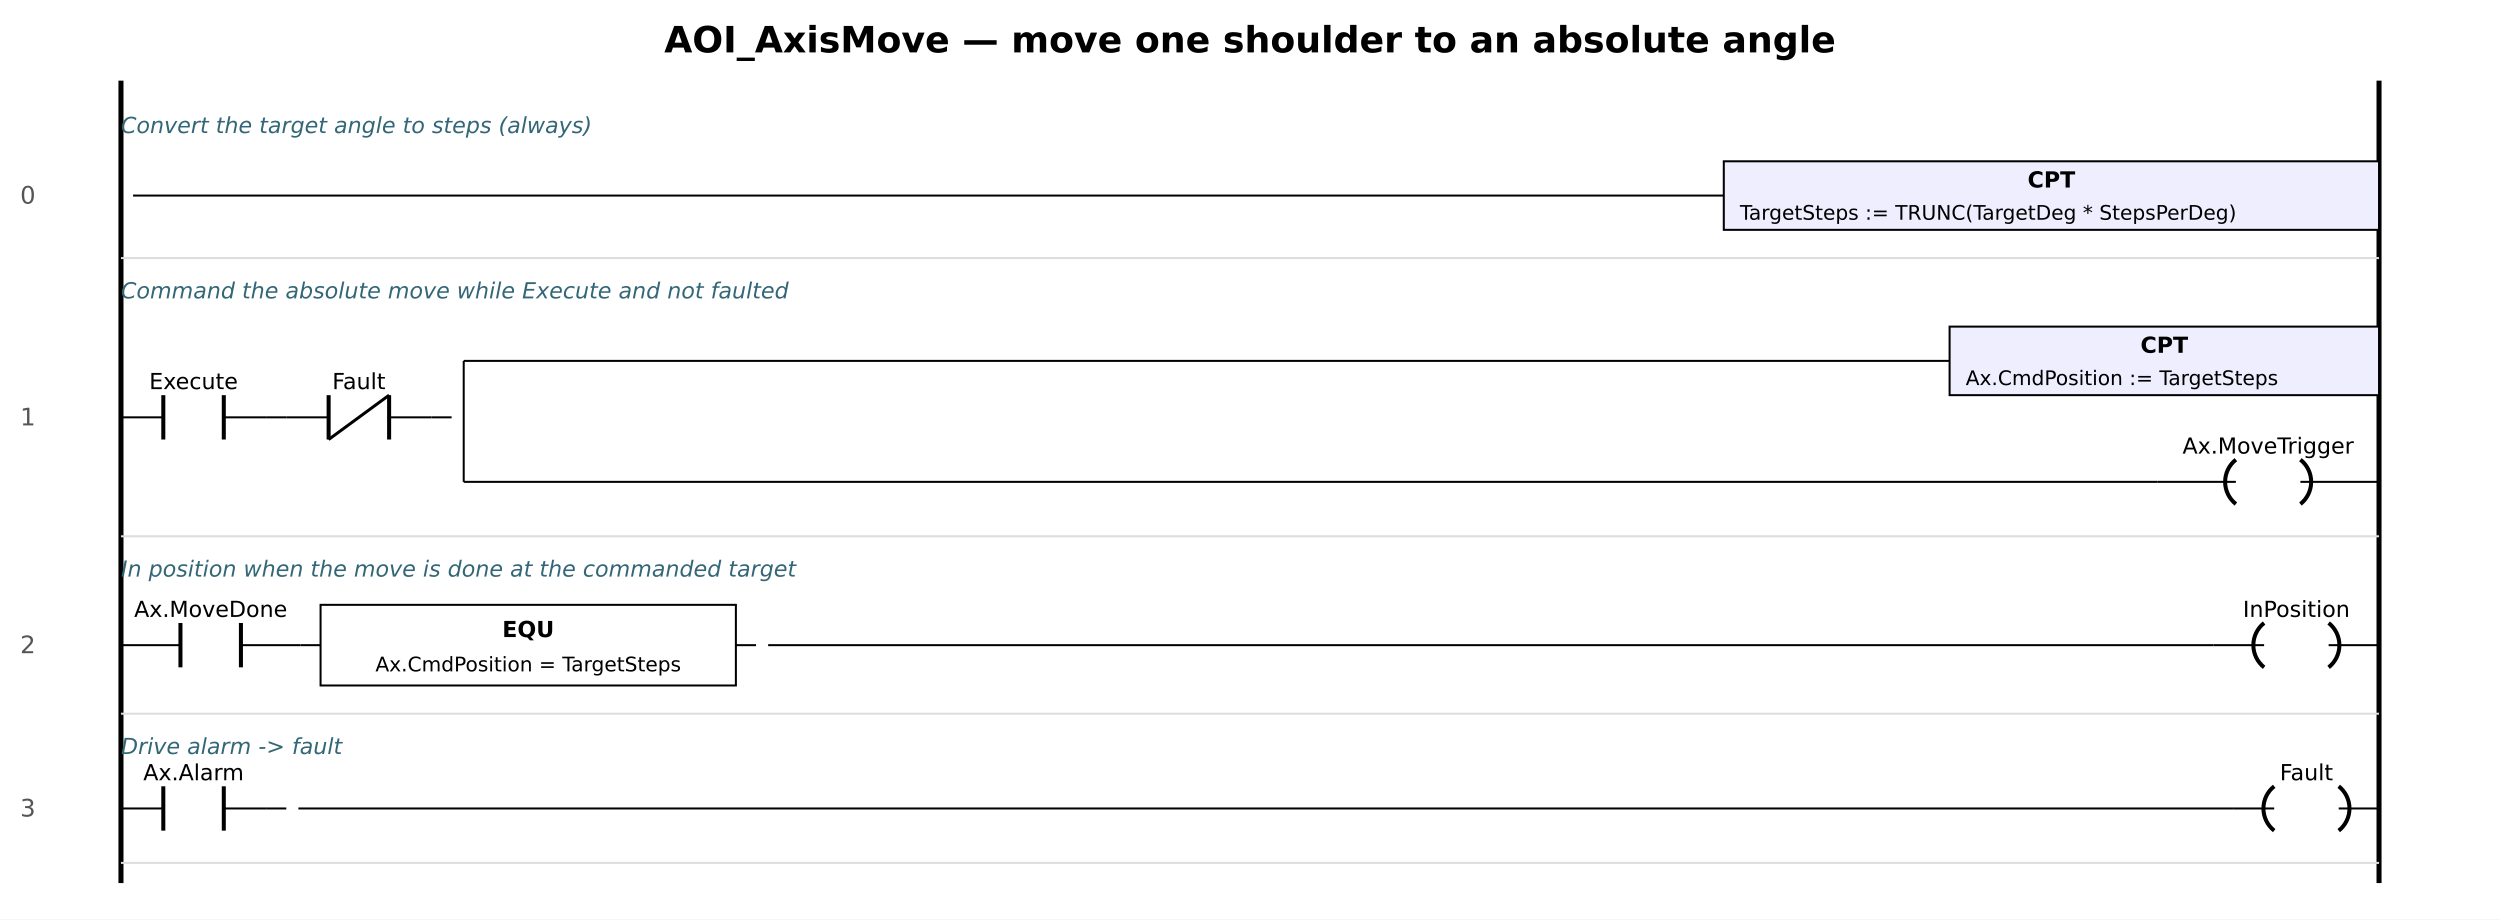
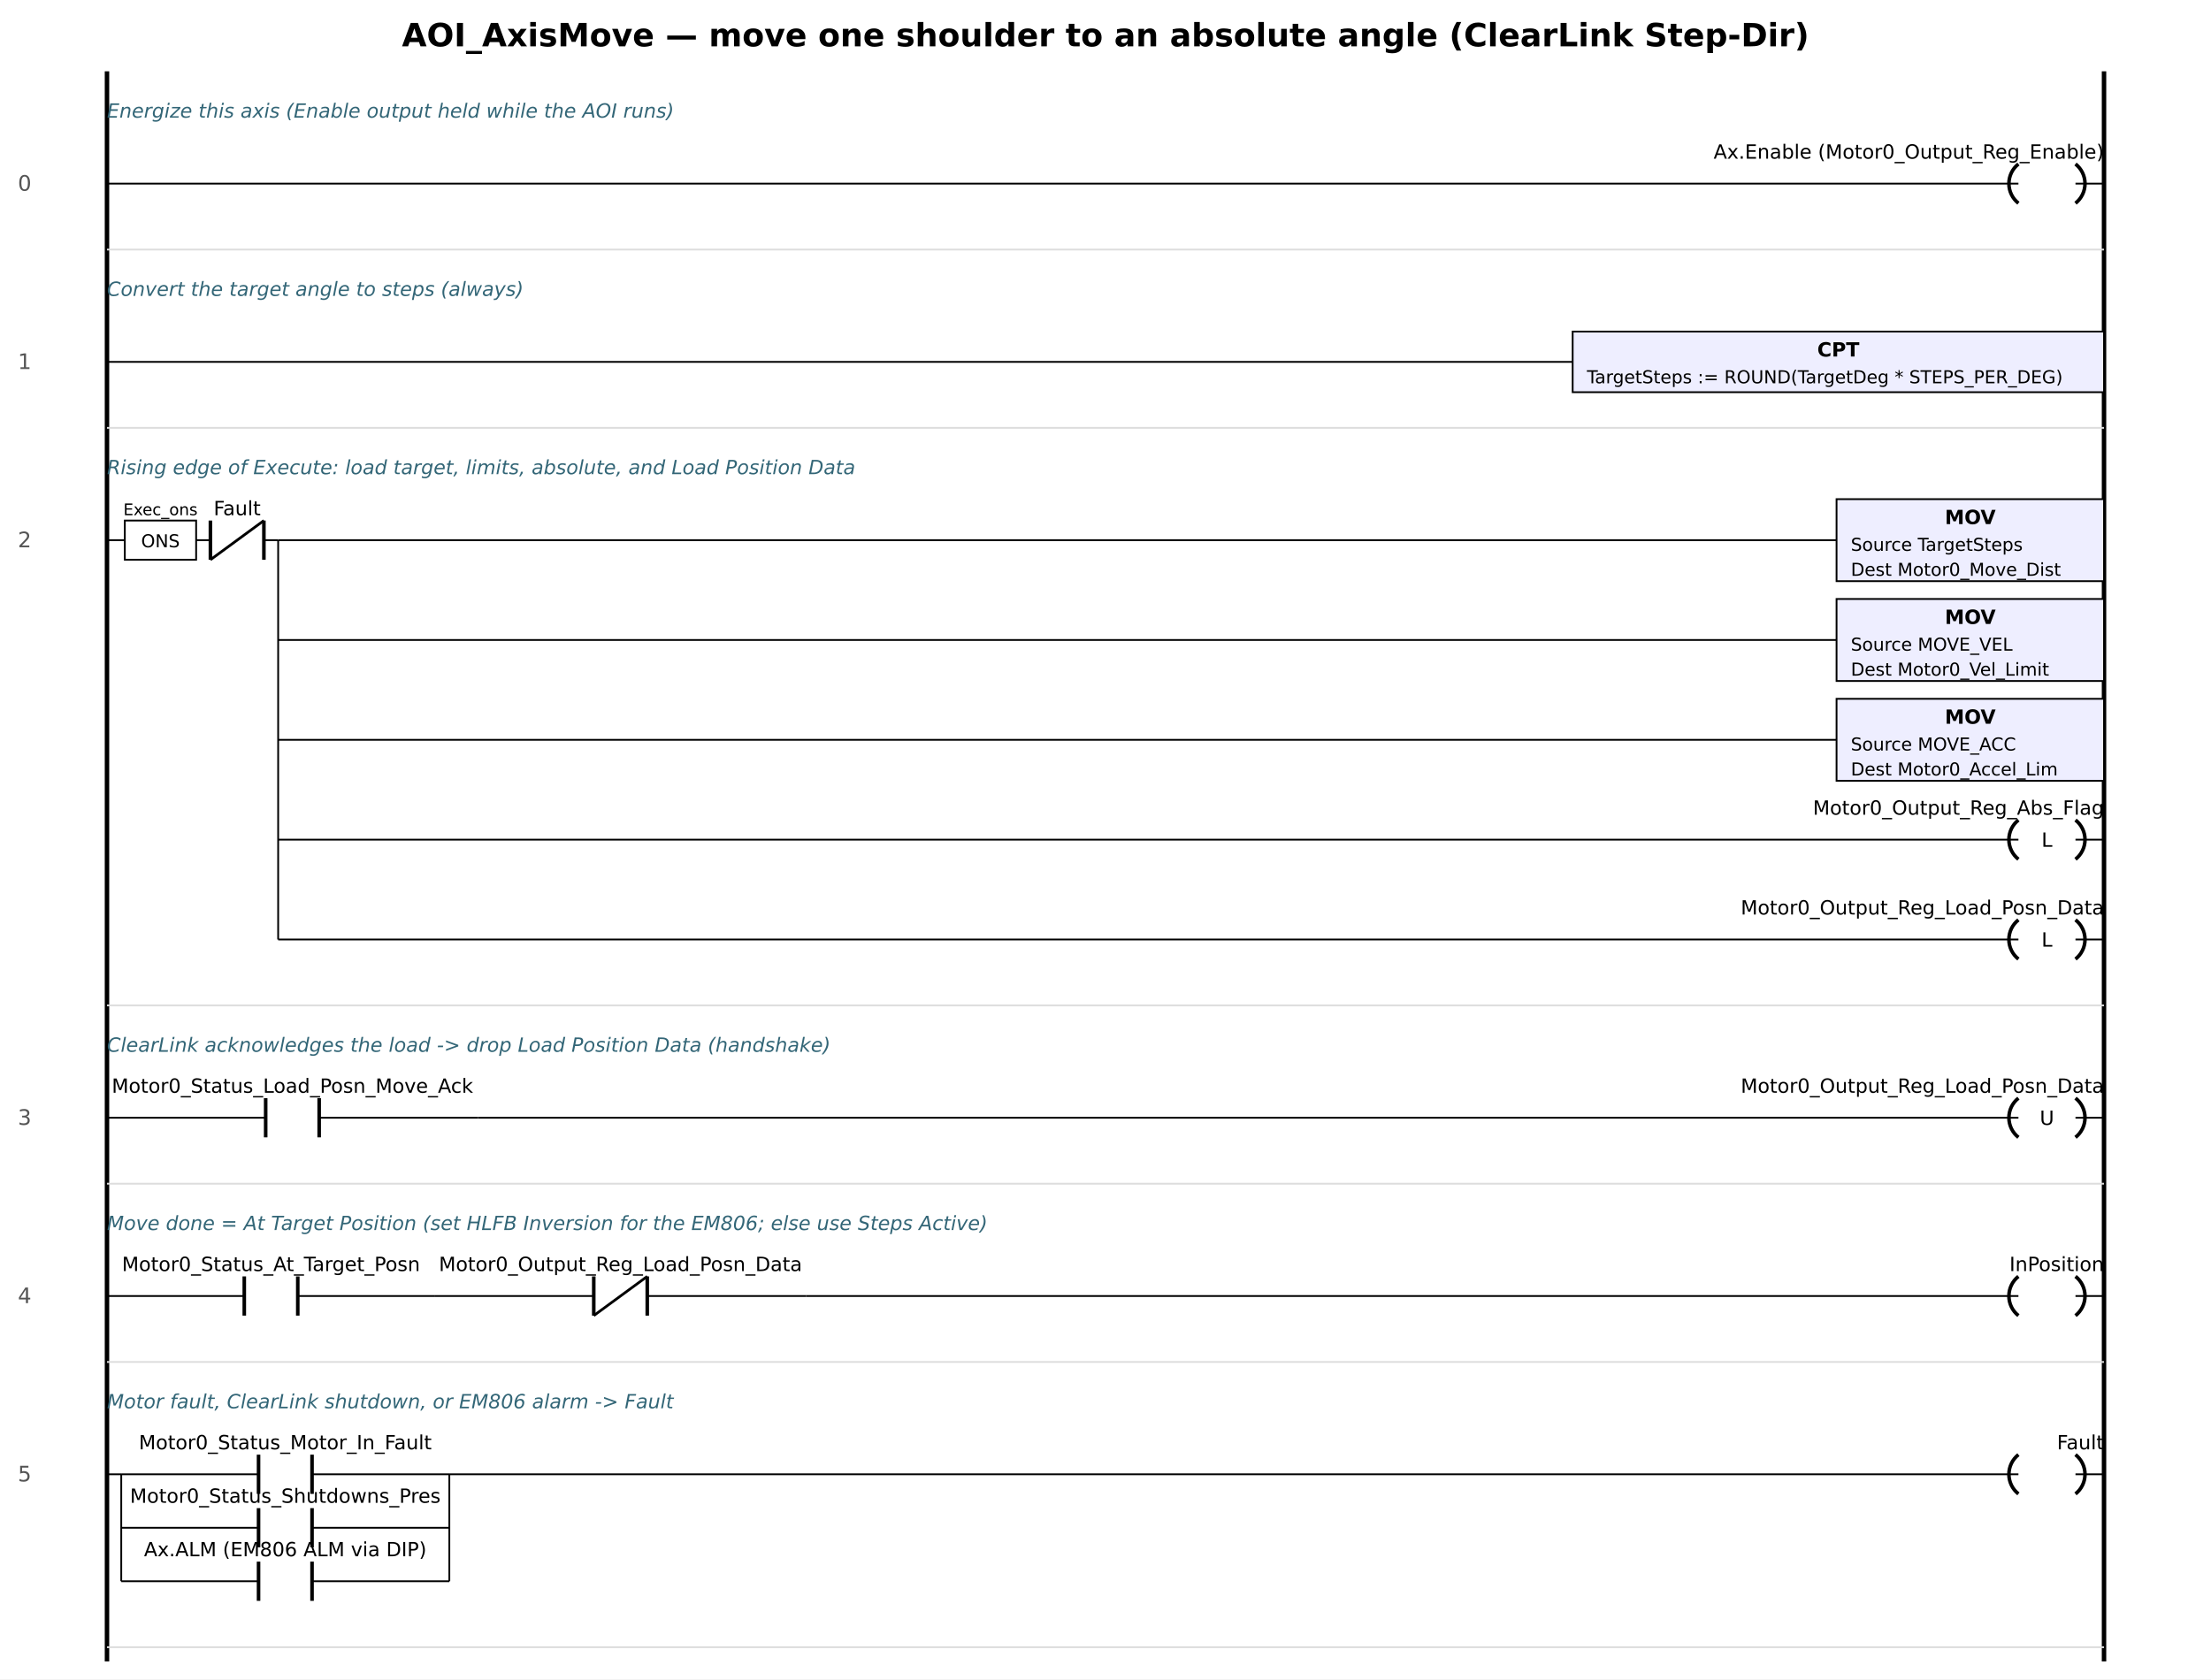
- <svg xmlns="http://www.w3.org/2000/svg" width="1240" height="456" viewBox="0 0 1240 456">
-   <rect width="1240" height="456" fill="white" />
-   <text x="620.0" y="26" text-anchor="middle" font-family="DejaVu Sans, sans-serif" font-size="18" font-weight="bold">AOI_AxisMove — move one shoulder to an absolute angle</text>
-   <line x1="60" y1="40" x2="60" y2="438" stroke="black" stroke-width="2.5" />
-   <line x1="1180" y1="40" x2="1180" y2="438" stroke="black" stroke-width="2.5" />
-   <text x="10" y="101.0" font-family="DejaVu Sans, sans-serif" font-size="12" fill="#555">0</text>
-   <text x="60" y="66" font-family="DejaVu Sans, sans-serif" font-size="11" font-style="italic" fill="#367">Convert the target angle to steps (always)</text>
-   <line x1="60" y1="97.0" x2="60" y2="97.0" stroke="black" />
-   <line x1="66" y1="97.0" x2="855" y2="97.0" stroke="black" />
-   <rect x="855" y="80.0" width="325" height="34" fill="#eef" stroke="black" />
-   <text x="1017.5" y="93.0" text-anchor="middle" font-family="DejaVu Sans, sans-serif" font-size="11" font-weight="bold">CPT</text>
-   <text x="863" y="109.0" font-family="DejaVu Sans, sans-serif" font-size="10">TargetSteps := TRUNC(TargetDeg * StepsPerDeg)</text>
-   <line x1="1180" y1="97.0" x2="1180" y2="97.0" stroke="black" />
-   <line x1="60" y1="128" x2="1180" y2="128" stroke="#ddd" />
-   <text x="10" y="211.0" font-family="DejaVu Sans, sans-serif" font-size="12" fill="#555">1</text>
-   <text x="60" y="148" font-family="DejaVu Sans, sans-serif" font-size="11" font-style="italic" fill="#367">Command the absolute move while Execute and not faulted</text>
-   <line x1="60" y1="207.0" x2="60" y2="207.0" stroke="black" />
-   <text x="96.0" y="193.0" text-anchor="middle" font-family="DejaVu Sans, sans-serif" font-size="11">Execute</text>
-   <line x1="81.0" y1="196.0" x2="81.0" y2="218.0" stroke="black" stroke-width="2" />
-   <line x1="111.0" y1="196.0" x2="111.0" y2="218.0" stroke="black" stroke-width="2" />
-   <line x1="60" y1="207.0" x2="81.0" y2="207.0" stroke="black" />
-   <line x1="111.0" y1="207.0" x2="132" y2="207.0" stroke="black" />
-   <line x1="132" y1="207.0" x2="142" y2="207.0" stroke="black" />
-   <text x="178.0" y="193.0" text-anchor="middle" font-family="DejaVu Sans, sans-serif" font-size="11">Fault</text>
-   <line x1="163.0" y1="196.0" x2="163.0" y2="218.0" stroke="black" stroke-width="2" />
-   <line x1="193.0" y1="196.0" x2="193.0" y2="218.0" stroke="black" stroke-width="2" />
-   <line x1="163.0" y1="218.0" x2="193.0" y2="196.0" stroke="black" stroke-width="1.5" />
-   <line x1="142" y1="207.0" x2="163.0" y2="207.0" stroke="black" />
-   <line x1="193.0" y1="207.0" x2="214" y2="207.0" stroke="black" />
-   <line x1="214" y1="207.0" x2="224" y2="207.0" stroke="black" />
-   <line x1="230" y1="179.0" x2="967" y2="179.0" stroke="black" />
-   <rect x="967" y="162.0" width="213" height="34" fill="#eef" stroke="black" />
-   <text x="1073.5" y="175.0" text-anchor="middle" font-family="DejaVu Sans, sans-serif" font-size="11" font-weight="bold">CPT</text>
-   <text x="975" y="191.0" font-family="DejaVu Sans, sans-serif" font-size="10">Ax.CmdPosition := TargetSteps</text>
-   <line x1="1180" y1="179.0" x2="1180" y2="179.0" stroke="black" />
-   <line x1="230" y1="239.0" x2="1070" y2="239.0" stroke="black" />
-   <text x="1125.0" y="225.0" text-anchor="middle" font-family="DejaVu Sans, sans-serif" font-size="11">Ax.MoveTrigger</text>
-   <path d="M 1109.0 228.0 A 14 14 0 0 0 1109.0 250.0" fill="none" stroke="black" stroke-width="2" />
-   <path d="M 1141.0 228.0 A 14 14 0 0 1 1141.0 250.0" fill="none" stroke="black" stroke-width="2" />
-   <line x1="1070" y1="239.0" x2="1109.0" y2="239.0" stroke="black" />
-   <line x1="1141.0" y1="239.0" x2="1180" y2="239.0" stroke="black" />
-   <line x1="1180" y1="239.0" x2="1180" y2="239.0" stroke="black" />
-   <line x1="230" y1="179.0" x2="230" y2="239.0" stroke="black" />
-   <line x1="60" y1="266" x2="1180" y2="266" stroke="#ddd" />
-   <text x="10" y="324.0" font-family="DejaVu Sans, sans-serif" font-size="12" fill="#555">2</text>
-   <text x="60" y="286" font-family="DejaVu Sans, sans-serif" font-size="11" font-style="italic" fill="#367">In position when the move is done at the commanded target</text>
-   <line x1="60" y1="320.0" x2="60" y2="320.0" stroke="black" />
-   <text x="104.5" y="306.0" text-anchor="middle" font-family="DejaVu Sans, sans-serif" font-size="11">Ax.MoveDone</text>
-   <line x1="89.5" y1="309.0" x2="89.5" y2="331.0" stroke="black" stroke-width="2" />
-   <line x1="119.5" y1="309.0" x2="119.5" y2="331.0" stroke="black" stroke-width="2" />
-   <line x1="60" y1="320.0" x2="89.5" y2="320.0" stroke="black" />
-   <line x1="119.5" y1="320.0" x2="149" y2="320.0" stroke="black" />
-   <line x1="149" y1="320.0" x2="159" y2="320.0" stroke="black" />
-   <rect x="159" y="300.0" width="206" height="40" fill="#fff" stroke="black" />
-   <text x="262.0" y="316.0" text-anchor="middle" font-family="DejaVu Sans, sans-serif" font-size="11" font-weight="bold">EQU</text>
-   <text x="262.0" y="333.0" text-anchor="middle" font-family="DejaVu Sans, sans-serif" font-size="10">Ax.CmdPosition = TargetSteps</text>
-   <line x1="365" y1="320.0" x2="375" y2="320.0" stroke="black" />
-   <line x1="381" y1="320.0" x2="1098" y2="320.0" stroke="black" />
-   <text x="1139.0" y="306.0" text-anchor="middle" font-family="DejaVu Sans, sans-serif" font-size="11">InPosition</text>
-   <path d="M 1123.0 309.0 A 14 14 0 0 0 1123.0 331.0" fill="none" stroke="black" stroke-width="2" />
-   <path d="M 1155.0 309.0 A 14 14 0 0 1 1155.0 331.0" fill="none" stroke="black" stroke-width="2" />
-   <line x1="1098" y1="320.0" x2="1123.0" y2="320.0" stroke="black" />
-   <line x1="1155.0" y1="320.0" x2="1180" y2="320.0" stroke="black" />
-   <line x1="1180" y1="320.0" x2="1180" y2="320.0" stroke="black" />
-   <line x1="60" y1="354" x2="1180" y2="354" stroke="#ddd" />
-   <text x="10" y="405.0" font-family="DejaVu Sans, sans-serif" font-size="12" fill="#555">3</text>
-   <text x="60" y="374" font-family="DejaVu Sans, sans-serif" font-size="11" font-style="italic" fill="#367">Drive alarm -&gt; fault</text>
-   <line x1="60" y1="401.0" x2="60" y2="401.0" stroke="black" />
-   <text x="96.0" y="387.0" text-anchor="middle" font-family="DejaVu Sans, sans-serif" font-size="11">Ax.Alarm</text>
-   <line x1="81.0" y1="390.0" x2="81.0" y2="412.0" stroke="black" stroke-width="2" />
-   <line x1="111.0" y1="390.0" x2="111.0" y2="412.0" stroke="black" stroke-width="2" />
-   <line x1="60" y1="401.0" x2="81.0" y2="401.0" stroke="black" />
-   <line x1="111.0" y1="401.0" x2="132" y2="401.0" stroke="black" />
-   <line x1="132" y1="401.0" x2="142" y2="401.0" stroke="black" />
-   <line x1="148" y1="401.0" x2="1108" y2="401.0" stroke="black" />
-   <text x="1144.0" y="387.0" text-anchor="middle" font-family="DejaVu Sans, sans-serif" font-size="11">Fault</text>
-   <path d="M 1128.0 390.0 A 14 14 0 0 0 1128.0 412.0" fill="none" stroke="black" stroke-width="2" />
-   <path d="M 1160.0 390.0 A 14 14 0 0 1 1160.0 412.0" fill="none" stroke="black" stroke-width="2" />
-   <line x1="1108" y1="401.0" x2="1128.0" y2="401.0" stroke="black" />
-   <line x1="1160.0" y1="401.0" x2="1180" y2="401.0" stroke="black" />
-   <line x1="1180" y1="401.0" x2="1180" y2="401.0" stroke="black" />
-   <line x1="60" y1="428" x2="1180" y2="428" stroke="#ddd" />
+ <svg xmlns="http://www.w3.org/2000/svg" width="1240" height="942" viewBox="0 0 1240 942">
+   <rect width="1240" height="942" fill="white" />
+   <text x="620.0" y="26" font-family="DejaVu Sans, sans-serif" font-size="18" text-anchor="middle" font-weight="bold">AOI_AxisMove — move one shoulder to an absolute angle (ClearLink Step-Dir)</text>
+   <line x1="60" y1="40" x2="60" y2="932" stroke="black" stroke-width="2.5" />
+   <line x1="1180" y1="40" x2="1180" y2="932" stroke="black" stroke-width="2.5" />
+   <text x="10" y="107" font-family="DejaVu Sans, sans-serif" font-size="12" fill="#555">0</text>
+   <text x="60" y="66" font-family="DejaVu Sans, sans-serif" font-size="11" font-style="italic" fill="#367">Energize this axis (Enable output held while the AOI runs)</text>
+   <line x1="60" y1="103" x2="1132" y2="103" stroke="black" />
+   <path d="M 1132 92 A 14 14 0 0 0 1132 114" fill="none" stroke="black" stroke-width="2" />
+   <path d="M 1164 92 A 14 14 0 0 1 1164 114" fill="none" stroke="black" stroke-width="2" />
+   <text x="1180" y="89" font-family="DejaVu Sans, sans-serif" font-size="11" text-anchor="end">Ax.Enable  (Motor0_Output_Reg_Enable)</text>
+   <line x1="1164" y1="103" x2="1180" y2="103" stroke="black" />
+   <line x1="60" y1="140" x2="1180" y2="140" stroke="#ddd" />
+   <text x="10" y="207" font-family="DejaVu Sans, sans-serif" font-size="12" fill="#555">1</text>
+   <text x="60" y="166" font-family="DejaVu Sans, sans-serif" font-size="11" font-style="italic" fill="#367">Convert the target angle to steps (always)</text>
+   <line x1="60" y1="203" x2="882.0" y2="203" stroke="black" />
+   <rect x="882.0" y="186" width="298.0" height="34" fill="#eef" stroke="black" />
+   <text x="1031.0" y="200" font-family="DejaVu Sans, sans-serif" font-size="11" text-anchor="middle" font-weight="bold">CPT</text>
+   <text x="890.0" y="215" font-family="DejaVu Sans, sans-serif" font-size="10">TargetSteps := ROUND(TargetDeg * STEPS_PER_DEG)</text>
+   <line x1="60" y1="240" x2="1180" y2="240" stroke="#ddd" />
+   <line x1="60" y1="303" x2="70" y2="303" stroke="black" />
+   <rect x="70" y="292" width="40" height="22" fill="none" stroke="black" />
+   <text x="90" y="307" font-family="DejaVu Sans, sans-serif" font-size="10" text-anchor="middle">ONS</text>
+   <text x="90" y="289" font-family="DejaVu Sans, sans-serif" font-size="9" text-anchor="middle">Exec_ons</text>
+   <line x1="110" y1="303" x2="118.0" y2="303" stroke="black" />
+   <line x1="118.0" y1="292" x2="118.0" y2="314" stroke="black" stroke-width="2" />
+   <line x1="148.0" y1="292" x2="148.0" y2="314" stroke="black" stroke-width="2" />
+   <line x1="118.0" y1="314" x2="148.0" y2="292" stroke="black" stroke-width="1.5" />
+   <line x1="148.0" y1="303" x2="156.0" y2="303" stroke="black" />
+   <text x="133.0" y="289" font-family="DejaVu Sans, sans-serif" font-size="11" text-anchor="middle">Fault</text>
+   <text x="10" y="307" font-family="DejaVu Sans, sans-serif" font-size="12" fill="#555">2</text>
+   <text x="60" y="266" font-family="DejaVu Sans, sans-serif" font-size="11" font-style="italic" fill="#367">Rising edge of Execute: load target, limits, absolute, and Load Position Data</text>
+   <line x1="156.0" y1="303" x2="156.0" y2="527" stroke="black" />
+   <line x1="156.0" y1="303" x2="1030.0" y2="303" stroke="black" />
+   <rect x="1030.0" y="280" width="150.0" height="46" fill="#eef" stroke="black" />
+   <text x="1105.0" y="294" font-family="DejaVu Sans, sans-serif" font-size="11" text-anchor="middle" font-weight="bold">MOV</text>
+   <text x="1038.0" y="309" font-family="DejaVu Sans, sans-serif" font-size="10">Source TargetSteps</text>
+   <text x="1038.0" y="323" font-family="DejaVu Sans, sans-serif" font-size="10">Dest Motor0_Move_Dist</text>
+   <line x1="1180" y1="303" x2="1180" y2="303" stroke="black" />
+   <line x1="156.0" y1="359" x2="1030.0" y2="359" stroke="black" />
+   <rect x="1030.0" y="336" width="150.0" height="46" fill="#eef" stroke="black" />
+   <text x="1105.0" y="350" font-family="DejaVu Sans, sans-serif" font-size="11" text-anchor="middle" font-weight="bold">MOV</text>
+   <text x="1038.0" y="365" font-family="DejaVu Sans, sans-serif" font-size="10">Source MOVE_VEL</text>
+   <text x="1038.0" y="379" font-family="DejaVu Sans, sans-serif" font-size="10">Dest Motor0_Vel_Limit</text>
+   <line x1="1180" y1="359" x2="1180" y2="359" stroke="black" />
+   <line x1="156.0" y1="415" x2="1030.0" y2="415" stroke="black" />
+   <rect x="1030.0" y="392" width="150.0" height="46" fill="#eef" stroke="black" />
+   <text x="1105.0" y="406" font-family="DejaVu Sans, sans-serif" font-size="11" text-anchor="middle" font-weight="bold">MOV</text>
+   <text x="1038.0" y="421" font-family="DejaVu Sans, sans-serif" font-size="10">Source MOVE_ACC</text>
+   <text x="1038.0" y="435" font-family="DejaVu Sans, sans-serif" font-size="10">Dest Motor0_Accel_Lim</text>
+   <line x1="1180" y1="415" x2="1180" y2="415" stroke="black" />
+   <line x1="156.0" y1="471" x2="1132" y2="471" stroke="black" />
+   <path d="M 1132 460 A 14 14 0 0 0 1132 482" fill="none" stroke="black" stroke-width="2" />
+   <path d="M 1164 460 A 14 14 0 0 1 1164 482" fill="none" stroke="black" stroke-width="2" />
+   <text x="1180" y="457" font-family="DejaVu Sans, sans-serif" font-size="11" text-anchor="end">Motor0_Output_Reg_Abs_Flag</text>
+   <text x="1148" y="475" font-family="DejaVu Sans, sans-serif" font-size="11" text-anchor="middle">L</text>
+   <line x1="1164" y1="471" x2="1180" y2="471" stroke="black" />
+   <line x1="156.0" y1="527" x2="1132" y2="527" stroke="black" />
+   <path d="M 1132 516 A 14 14 0 0 0 1132 538" fill="none" stroke="black" stroke-width="2" />
+   <path d="M 1164 516 A 14 14 0 0 1 1164 538" fill="none" stroke="black" stroke-width="2" />
+   <text x="1180" y="513" font-family="DejaVu Sans, sans-serif" font-size="11" text-anchor="end">Motor0_Output_Reg_Load_Posn_Data</text>
+   <text x="1148" y="531" font-family="DejaVu Sans, sans-serif" font-size="11" text-anchor="middle">L</text>
+   <line x1="1164" y1="527" x2="1180" y2="527" stroke="black" />
+   <line x1="60" y1="564" x2="1180" y2="564" stroke="#ddd" />
+   <line x1="60" y1="627" x2="149.0" y2="627" stroke="black" />
+   <line x1="149.0" y1="616" x2="149.0" y2="638" stroke="black" stroke-width="2" />
+   <line x1="179.0" y1="616" x2="179.0" y2="638" stroke="black" stroke-width="2" />
+   <line x1="179.0" y1="627" x2="268.0" y2="627" stroke="black" />
+   <text x="164.0" y="613" font-family="DejaVu Sans, sans-serif" font-size="11" text-anchor="middle">Motor0_Status_Load_Posn_Move_Ack</text>
+   <text x="10" y="631" font-family="DejaVu Sans, sans-serif" font-size="12" fill="#555">3</text>
+   <text x="60" y="590" font-family="DejaVu Sans, sans-serif" font-size="11" font-style="italic" fill="#367">ClearLink acknowledges the load -&gt; drop Load Position Data (handshake)</text>
+   <line x1="268.0" y1="627" x2="1132" y2="627" stroke="black" />
+   <path d="M 1132 616 A 14 14 0 0 0 1132 638" fill="none" stroke="black" stroke-width="2" />
+   <path d="M 1164 616 A 14 14 0 0 1 1164 638" fill="none" stroke="black" stroke-width="2" />
+   <text x="1180" y="613" font-family="DejaVu Sans, sans-serif" font-size="11" text-anchor="end">Motor0_Output_Reg_Load_Posn_Data</text>
+   <text x="1148" y="631" font-family="DejaVu Sans, sans-serif" font-size="11" text-anchor="middle">U</text>
+   <line x1="1164" y1="627" x2="1180" y2="627" stroke="black" />
+   <line x1="60" y1="664" x2="1180" y2="664" stroke="#ddd" />
+   <line x1="60" y1="727" x2="137.0" y2="727" stroke="black" />
+   <line x1="137.0" y1="716" x2="137.0" y2="738" stroke="black" stroke-width="2" />
+   <line x1="167.0" y1="716" x2="167.0" y2="738" stroke="black" stroke-width="2" />
+   <line x1="167.0" y1="727" x2="244.0" y2="727" stroke="black" />
+   <text x="152.0" y="713" font-family="DejaVu Sans, sans-serif" font-size="11" text-anchor="middle">Motor0_Status_At_Target_Posn</text>
+   <line x1="244.0" y1="727" x2="333.0" y2="727" stroke="black" />
+   <line x1="333.0" y1="716" x2="333.0" y2="738" stroke="black" stroke-width="2" />
+   <line x1="363.0" y1="716" x2="363.0" y2="738" stroke="black" stroke-width="2" />
+   <line x1="333.0" y1="738" x2="363.0" y2="716" stroke="black" stroke-width="1.5" />
+   <line x1="363.0" y1="727" x2="452.0" y2="727" stroke="black" />
+   <text x="348.0" y="713" font-family="DejaVu Sans, sans-serif" font-size="11" text-anchor="middle">Motor0_Output_Reg_Load_Posn_Data</text>
+   <text x="10" y="731" font-family="DejaVu Sans, sans-serif" font-size="12" fill="#555">4</text>
+   <text x="60" y="690" font-family="DejaVu Sans, sans-serif" font-size="11" font-style="italic" fill="#367">Move done = At Target Position (set HLFB Inversion for the EM806; else use Steps Active)</text>
+   <line x1="452.0" y1="727" x2="1132" y2="727" stroke="black" />
+   <path d="M 1132 716 A 14 14 0 0 0 1132 738" fill="none" stroke="black" stroke-width="2" />
+   <path d="M 1164 716 A 14 14 0 0 1 1164 738" fill="none" stroke="black" stroke-width="2" />
+   <text x="1180" y="713" font-family="DejaVu Sans, sans-serif" font-size="11" text-anchor="end">InPosition</text>
+   <line x1="1164" y1="727" x2="1180" y2="727" stroke="black" />
+   <line x1="60" y1="764" x2="1180" y2="764" stroke="#ddd" />
+   <line x1="68" y1="827" x2="68" y2="887" stroke="black" />
+   <line x1="252.0" y1="827" x2="252.0" y2="887" stroke="black" />
+   <line x1="68" y1="827" x2="145.0" y2="827" stroke="black" />
+   <line x1="175.0" y1="827" x2="252.0" y2="827" stroke="black" />
+   <line x1="145.0" y1="816" x2="145.0" y2="838" stroke="black" stroke-width="2" />
+   <line x1="175.0" y1="816" x2="175.0" y2="838" stroke="black" stroke-width="2" />
+   <text x="160.0" y="813" font-family="DejaVu Sans, sans-serif" font-size="11" text-anchor="middle">Motor0_Status_Motor_In_Fault</text>
+   <line x1="68" y1="857" x2="145.0" y2="857" stroke="black" />
+   <line x1="175.0" y1="857" x2="252.0" y2="857" stroke="black" />
+   <line x1="145.0" y1="846" x2="145.0" y2="868" stroke="black" stroke-width="2" />
+   <line x1="175.0" y1="846" x2="175.0" y2="868" stroke="black" stroke-width="2" />
+   <text x="160.0" y="843" font-family="DejaVu Sans, sans-serif" font-size="11" text-anchor="middle">Motor0_Status_Shutdowns_Pres</text>
+   <line x1="68" y1="887" x2="145.0" y2="887" stroke="black" />
+   <line x1="175.0" y1="887" x2="252.0" y2="887" stroke="black" />
+   <line x1="145.0" y1="876" x2="145.0" y2="898" stroke="black" stroke-width="2" />
+   <line x1="175.0" y1="876" x2="175.0" y2="898" stroke="black" stroke-width="2" />
+   <text x="160.0" y="873" font-family="DejaVu Sans, sans-serif" font-size="11" text-anchor="middle">Ax.ALM (EM806 ALM via DIP)</text>
+   <line x1="60" y1="827" x2="68" y2="827" stroke="black" />
+   <text x="10" y="831" font-family="DejaVu Sans, sans-serif" font-size="12" fill="#555">5</text>
+   <text x="60" y="790" font-family="DejaVu Sans, sans-serif" font-size="11" font-style="italic" fill="#367">Motor fault, ClearLink shutdown, or EM806 alarm -&gt; Fault</text>
+   <line x1="252.0" y1="827" x2="1132" y2="827" stroke="black" />
+   <path d="M 1132 816 A 14 14 0 0 0 1132 838" fill="none" stroke="black" stroke-width="2" />
+   <path d="M 1164 816 A 14 14 0 0 1 1164 838" fill="none" stroke="black" stroke-width="2" />
+   <text x="1180" y="813" font-family="DejaVu Sans, sans-serif" font-size="11" text-anchor="end">Fault</text>
+   <line x1="1164" y1="827" x2="1180" y2="827" stroke="black" />
+   <line x1="60" y1="924" x2="1180" y2="924" stroke="#ddd" />
</svg>
